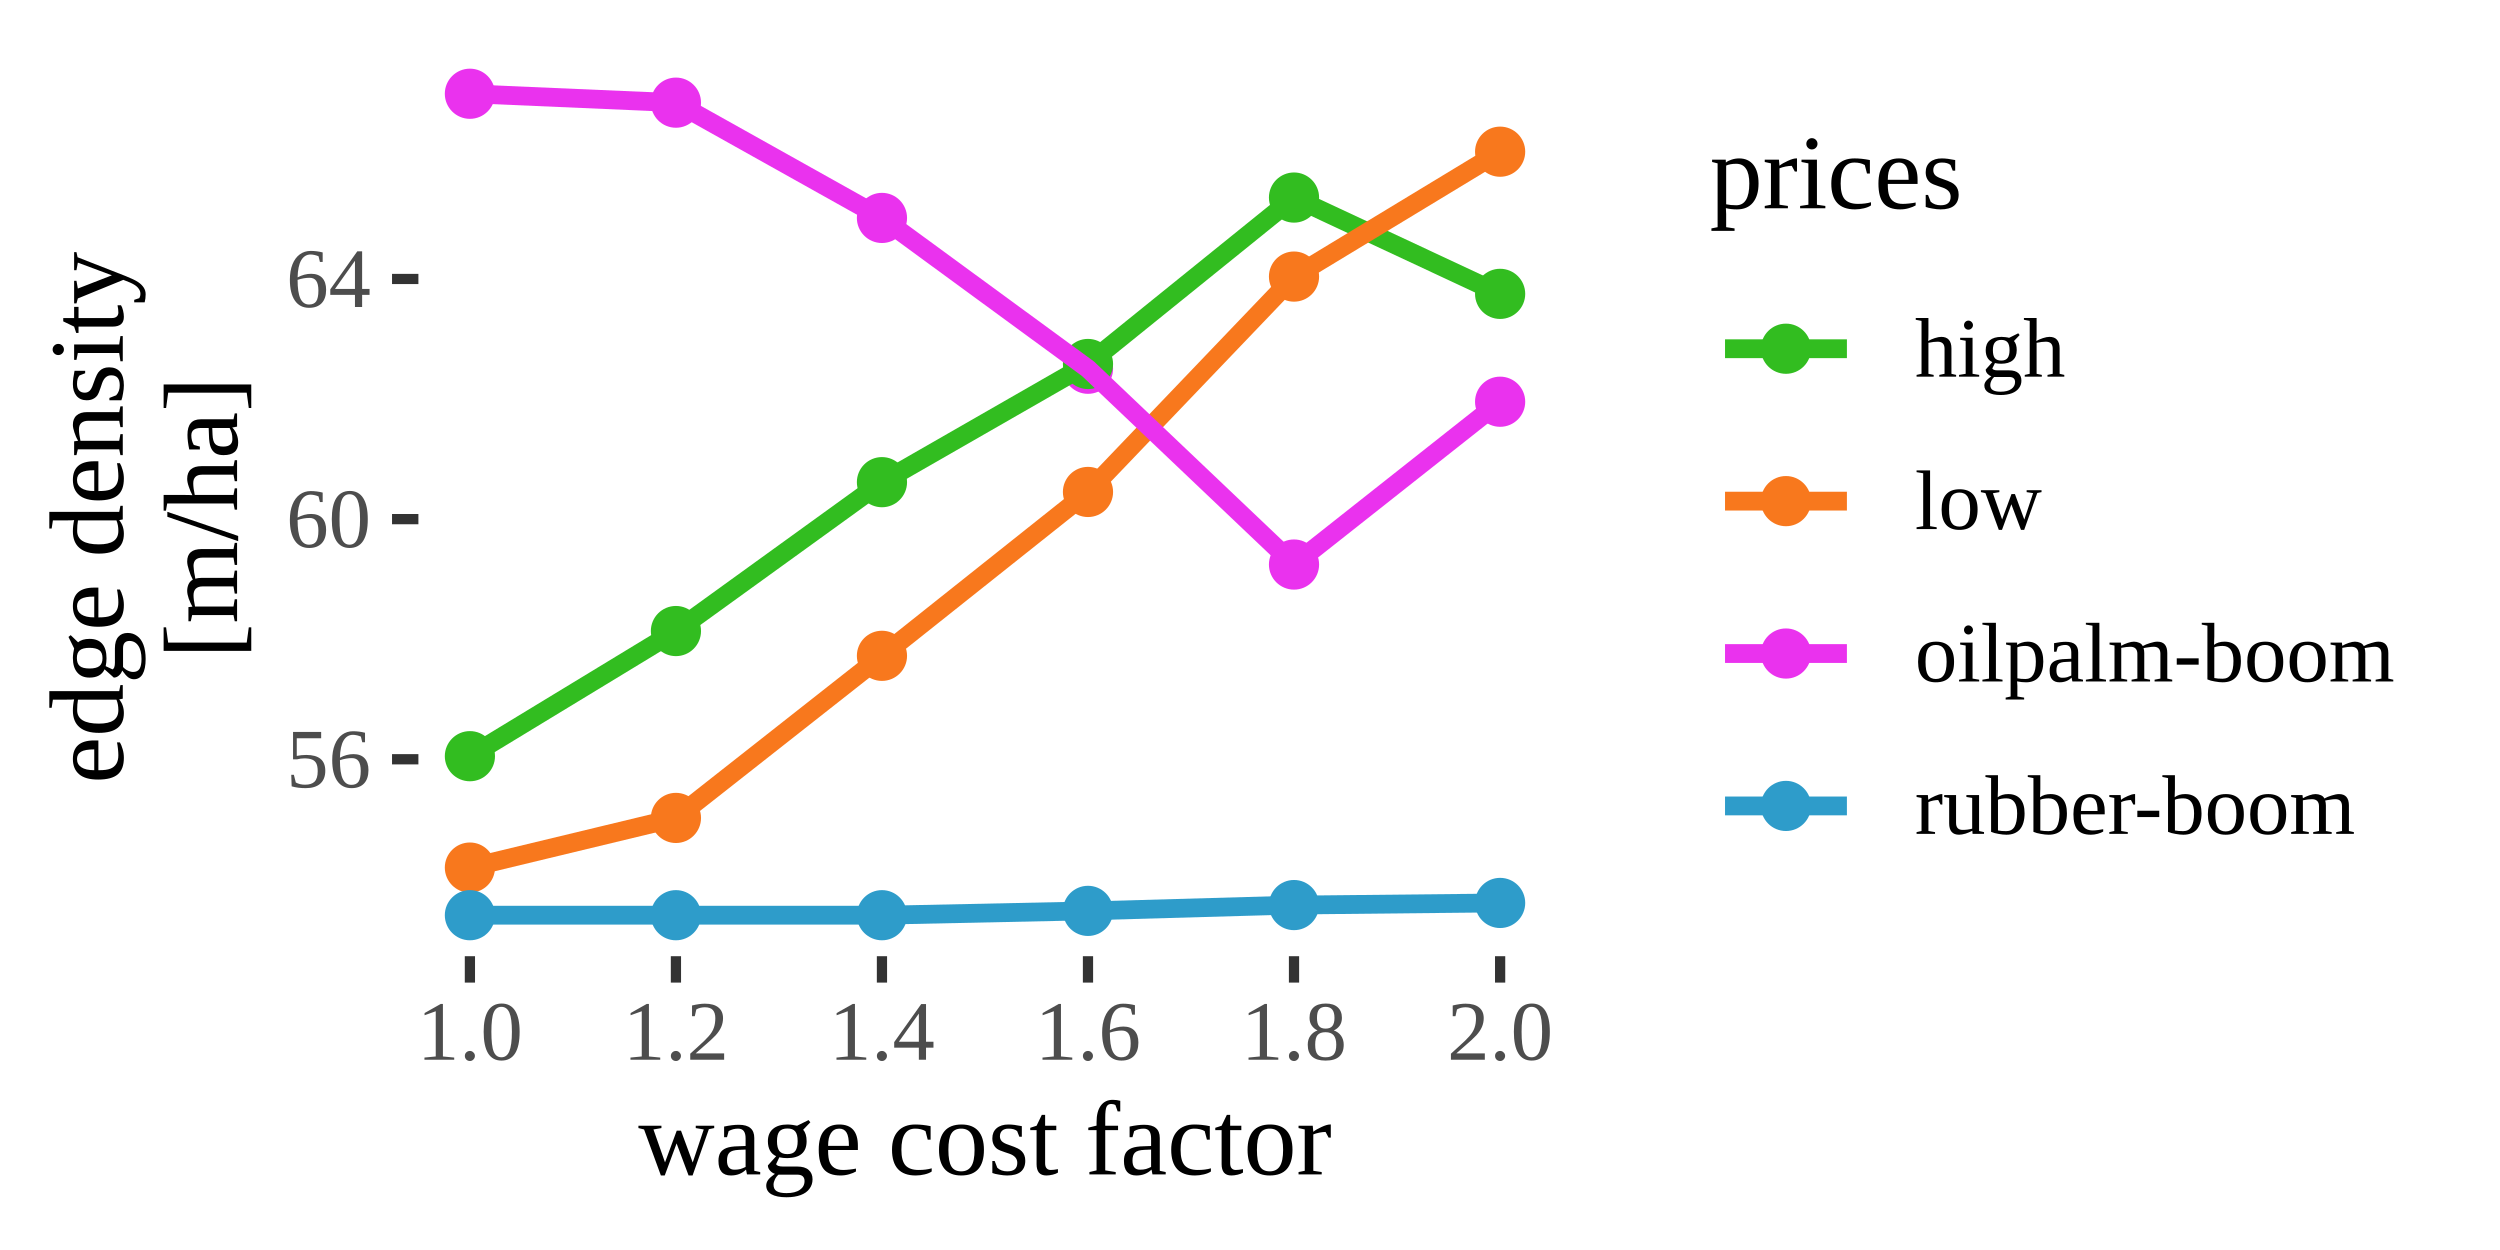
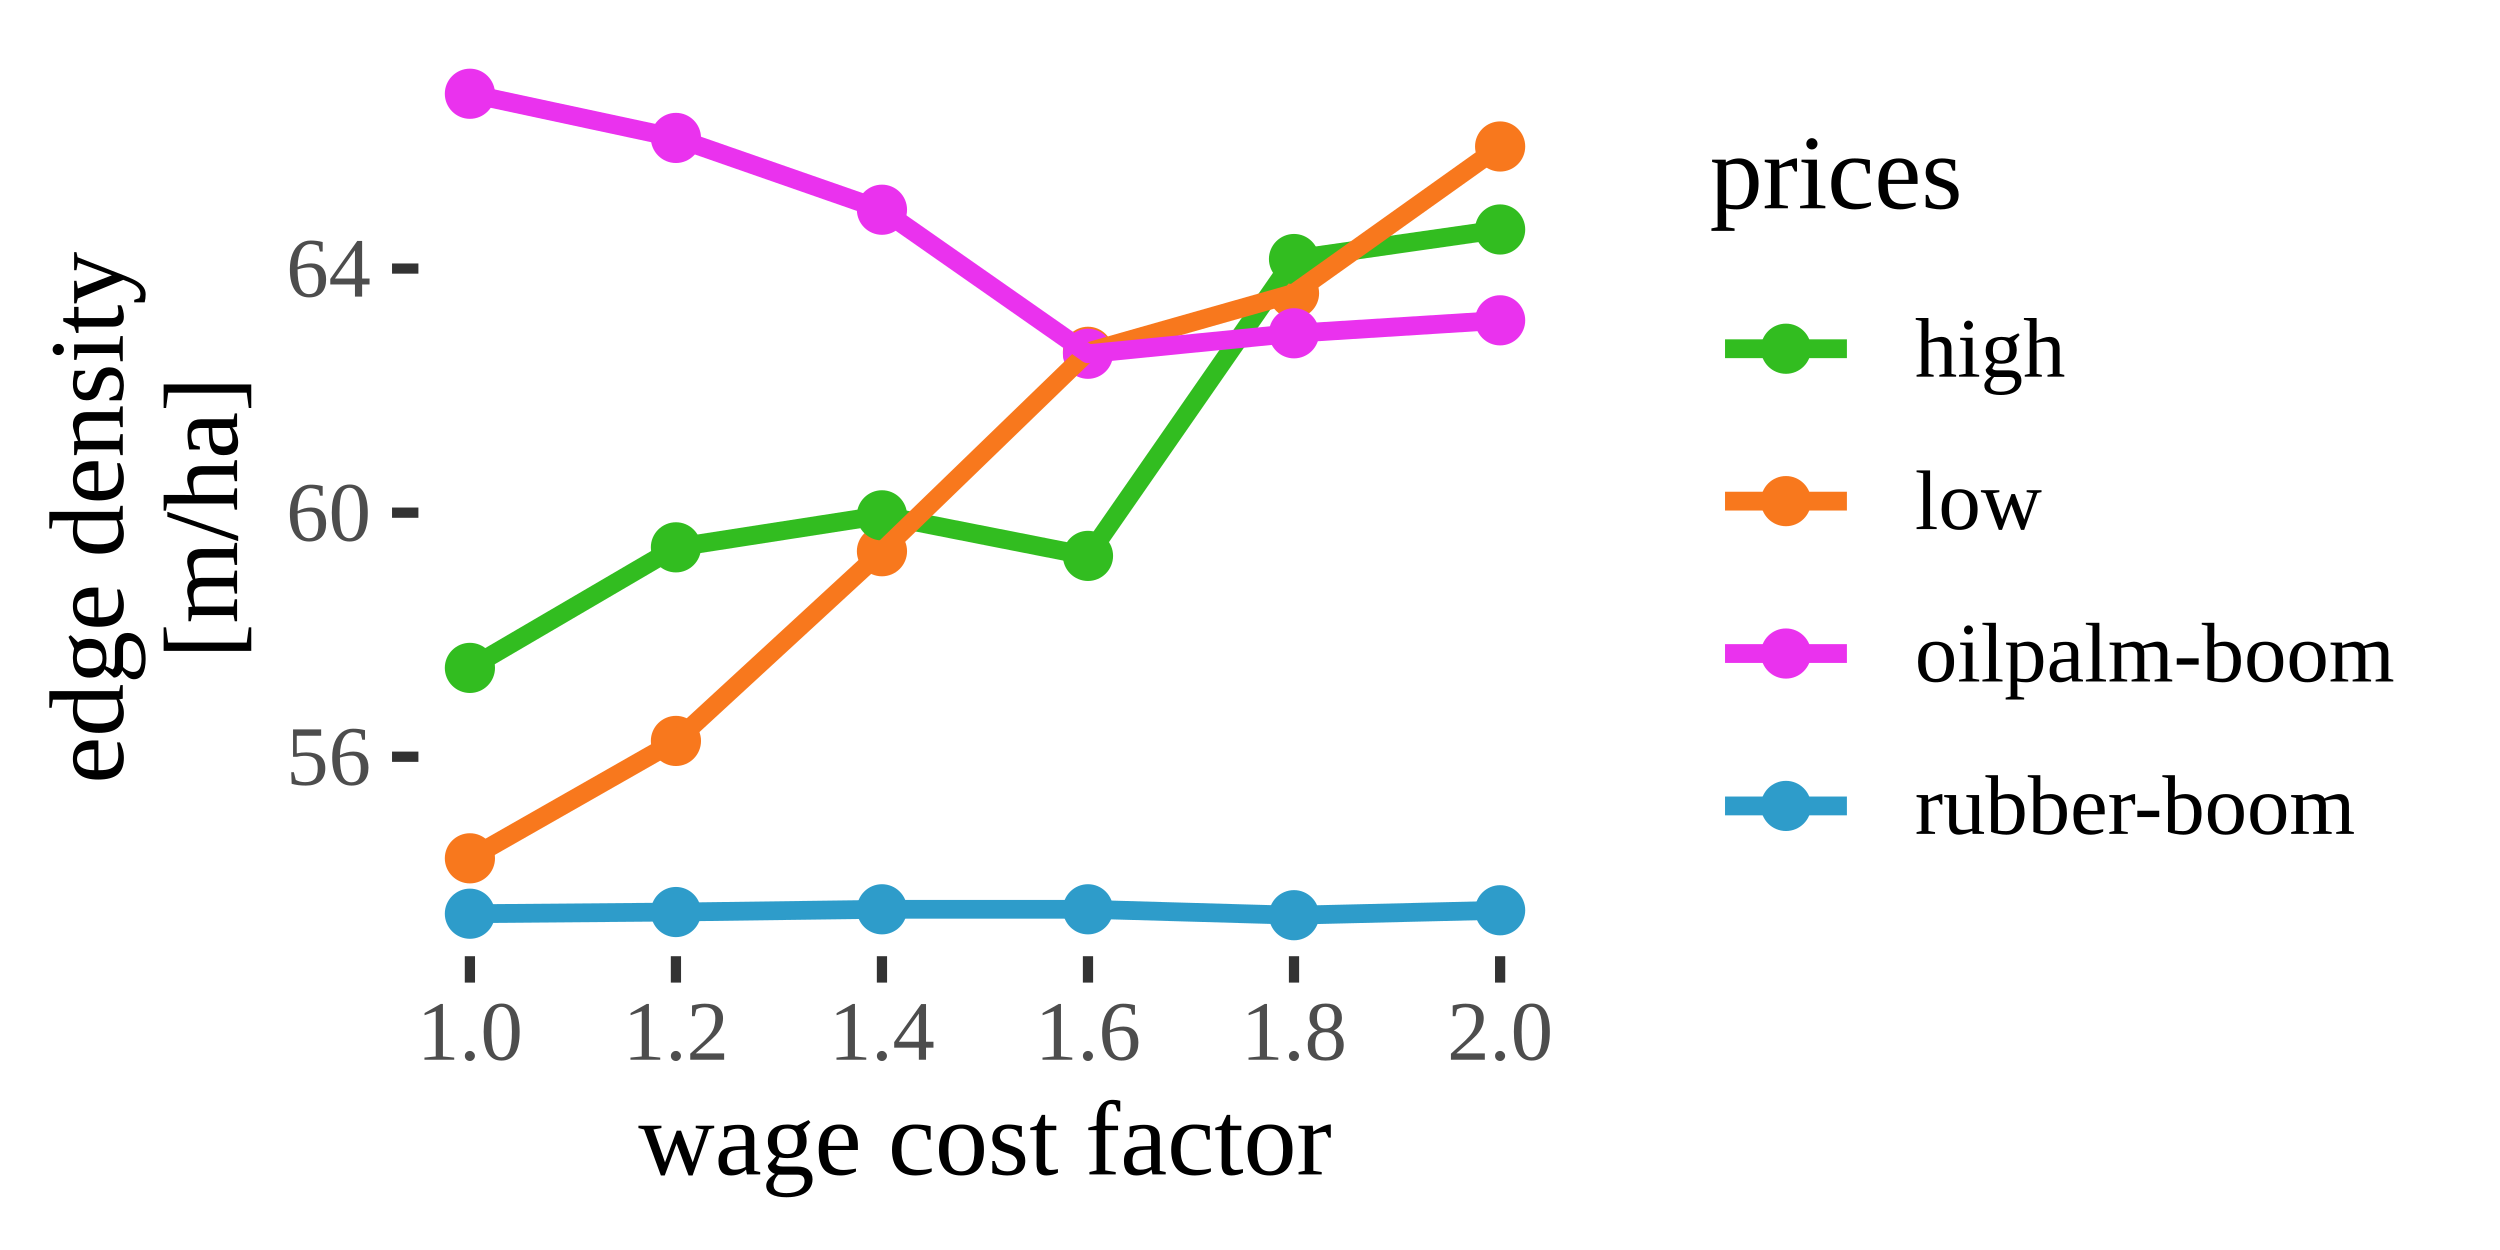
<svg xmlns="http://www.w3.org/2000/svg" viewBox="0 0 283.46 141.73">
  <defs>
    <style type="text/css">
    line, polyline, polygon, path, rect, circle {
      fill: none;
      stroke: #000000;
      stroke-linecap: round;
      stroke-linejoin: round;
      stroke-miterlimit: 10.00;
    }
  </style>
  </defs>
  <rect width="100%" height="100%" style="stroke: none; fill: #FFFFFF;" />
  <defs>
    <clipPath id="cpNDcuNDR8MTc1LjkzfDEwOC40Mnw1Ljk4">
      <rect x="47.44" y="5.98" width="128.48" height="102.45" />
    </clipPath>
  </defs>
-   <circle cx="53.28" cy="98.37" r="2.49" style="stroke-width: 0.71; stroke: #F8781D; fill: #F8781D;" clip-path="url(#cpNDcuNDR8MTc1LjkzfDEwOC40Mnw1Ljk4)" />
-   <circle cx="53.28" cy="103.77" r="2.49" style="stroke-width: 0.71; stroke: #2E9CCA; fill: #2E9CCA;" clip-path="url(#cpNDcuNDR8MTc1LjkzfDEwOC40Mnw1Ljk4)" />
+   <circle cx="53.28" cy="97.32" r="2.49" style="stroke-width: 0.71; stroke: #F8781D; fill: #F8781D;" clip-path="url(#cpNDcuNDR8MTc1LjkzfDEwOC40Mnw1Ljk4)" />
+   <circle cx="53.28" cy="103.60" r="2.49" style="stroke-width: 0.71; stroke: #2E9CCA; fill: #2E9CCA;" clip-path="url(#cpNDcuNDR8MTc1LjkzfDEwOC40Mnw1Ljk4)" />
  <circle cx="53.28" cy="10.63" r="2.49" style="stroke-width: 0.71; stroke: #EA32EE; fill: #EA32EE;" clip-path="url(#cpNDcuNDR8MTc1LjkzfDEwOC40Mnw1Ljk4)" />
-   <circle cx="53.28" cy="85.74" r="2.49" style="stroke-width: 0.71; stroke: #32BD20; fill: #32BD20;" clip-path="url(#cpNDcuNDR8MTc1LjkzfDEwOC40Mnw1Ljk4)" />
-   <circle cx="76.64" cy="92.74" r="2.49" style="stroke-width: 0.71; stroke: #F8781D; fill: #F8781D;" clip-path="url(#cpNDcuNDR8MTc1LjkzfDEwOC40Mnw1Ljk4)" />
-   <circle cx="76.64" cy="103.77" r="2.49" style="stroke-width: 0.71; stroke: #2E9CCA; fill: #2E9CCA;" clip-path="url(#cpNDcuNDR8MTc1LjkzfDEwOC40Mnw1Ljk4)" />
-   <circle cx="76.64" cy="11.64" r="2.49" style="stroke-width: 0.71; stroke: #EA32EE; fill: #EA32EE;" clip-path="url(#cpNDcuNDR8MTc1LjkzfDEwOC40Mnw1Ljk4)" />
-   <circle cx="76.64" cy="71.55" r="2.49" style="stroke-width: 0.71; stroke: #32BD20; fill: #32BD20;" clip-path="url(#cpNDcuNDR8MTc1LjkzfDEwOC40Mnw1Ljk4)" />
-   <circle cx="100.00" cy="74.36" r="2.49" style="stroke-width: 0.71; stroke: #F8781D; fill: #F8781D;" clip-path="url(#cpNDcuNDR8MTc1LjkzfDEwOC40Mnw1Ljk4)" />
-   <circle cx="100.00" cy="103.77" r="2.49" style="stroke-width: 0.71; stroke: #2E9CCA; fill: #2E9CCA;" clip-path="url(#cpNDcuNDR8MTc1LjkzfDEwOC40Mnw1Ljk4)" />
-   <circle cx="100.00" cy="24.71" r="2.49" style="stroke-width: 0.71; stroke: #EA32EE; fill: #EA32EE;" clip-path="url(#cpNDcuNDR8MTc1LjkzfDEwOC40Mnw1Ljk4)" />
-   <circle cx="100.00" cy="54.67" r="2.49" style="stroke-width: 0.71; stroke: #32BD20; fill: #32BD20;" clip-path="url(#cpNDcuNDR8MTc1LjkzfDEwOC40Mnw1Ljk4)" />
-   <circle cx="123.36" cy="55.78" r="2.49" style="stroke-width: 0.71; stroke: #F8781D; fill: #F8781D;" clip-path="url(#cpNDcuNDR8MTc1LjkzfDEwOC40Mnw1Ljk4)" />
-   <circle cx="123.36" cy="103.28" r="2.49" style="stroke-width: 0.71; stroke: #2E9CCA; fill: #2E9CCA;" clip-path="url(#cpNDcuNDR8MTc1LjkzfDEwOC40Mnw1Ljk4)" />
-   <circle cx="123.36" cy="41.81" r="2.49" style="stroke-width: 0.71; stroke: #EA32EE; fill: #EA32EE;" clip-path="url(#cpNDcuNDR8MTc1LjkzfDEwOC40Mnw1Ljk4)" />
-   <circle cx="123.36" cy="41.27" r="2.49" style="stroke-width: 0.71; stroke: #32BD20; fill: #32BD20;" clip-path="url(#cpNDcuNDR8MTc1LjkzfDEwOC40Mnw1Ljk4)" />
-   <circle cx="146.72" cy="31.36" r="2.49" style="stroke-width: 0.71; stroke: #F8781D; fill: #F8781D;" clip-path="url(#cpNDcuNDR8MTc1LjkzfDEwOC40Mnw1Ljk4)" />
-   <circle cx="146.72" cy="102.62" r="2.49" style="stroke-width: 0.71; stroke: #2E9CCA; fill: #2E9CCA;" clip-path="url(#cpNDcuNDR8MTc1LjkzfDEwOC40Mnw1Ljk4)" />
-   <circle cx="146.72" cy="64.01" r="2.49" style="stroke-width: 0.71; stroke: #EA32EE; fill: #EA32EE;" clip-path="url(#cpNDcuNDR8MTc1LjkzfDEwOC40Mnw1Ljk4)" />
-   <circle cx="146.72" cy="22.40" r="2.49" style="stroke-width: 0.71; stroke: #32BD20; fill: #32BD20;" clip-path="url(#cpNDcuNDR8MTc1LjkzfDEwOC40Mnw1Ljk4)" />
-   <circle cx="170.09" cy="17.20" r="2.49" style="stroke-width: 0.71; stroke: #F8781D; fill: #F8781D;" clip-path="url(#cpNDcuNDR8MTc1LjkzfDEwOC40Mnw1Ljk4)" />
-   <circle cx="170.09" cy="102.38" r="2.49" style="stroke-width: 0.71; stroke: #2E9CCA; fill: #2E9CCA;" clip-path="url(#cpNDcuNDR8MTc1LjkzfDEwOC40Mnw1Ljk4)" />
-   <circle cx="170.09" cy="45.55" r="2.49" style="stroke-width: 0.71; stroke: #EA32EE; fill: #EA32EE;" clip-path="url(#cpNDcuNDR8MTc1LjkzfDEwOC40Mnw1Ljk4)" />
-   <circle cx="170.09" cy="33.32" r="2.49" style="stroke-width: 0.71; stroke: #32BD20; fill: #32BD20;" clip-path="url(#cpNDcuNDR8MTc1LjkzfDEwOC40Mnw1Ljk4)" />
-   <polyline points="53.28,85.74 76.64,71.55 100.00,54.67 123.36,41.27 146.72,22.40 170.09,33.32 " style="stroke-width: 2.13; stroke: #32BD20; stroke-linecap: butt;" clip-path="url(#cpNDcuNDR8MTc1LjkzfDEwOC40Mnw1Ljk4)" />
-   <polyline points="53.28,98.37 76.64,92.74 100.00,74.36 123.36,55.78 146.72,31.36 170.09,17.20 " style="stroke-width: 2.13; stroke: #F8781D; stroke-linecap: butt;" clip-path="url(#cpNDcuNDR8MTc1LjkzfDEwOC40Mnw1Ljk4)" />
-   <polyline points="53.28,10.63 76.64,11.64 100.00,24.71 123.36,41.81 146.72,64.01 170.09,45.55 " style="stroke-width: 2.13; stroke: #EA32EE; stroke-linecap: butt;" clip-path="url(#cpNDcuNDR8MTc1LjkzfDEwOC40Mnw1Ljk4)" />
-   <polyline points="53.28,103.77 76.64,103.77 100.00,103.77 123.36,103.28 146.72,102.62 170.09,102.38 " style="stroke-width: 2.13; stroke: #2E9CCA; stroke-linecap: butt;" clip-path="url(#cpNDcuNDR8MTc1LjkzfDEwOC40Mnw1Ljk4)" />
+   <circle cx="53.28" cy="75.73" r="2.49" style="stroke-width: 0.71; stroke: #32BD20; fill: #32BD20;" clip-path="url(#cpNDcuNDR8MTc1LjkzfDEwOC40Mnw1Ljk4)" />
+   <circle cx="76.64" cy="84.01" r="2.49" style="stroke-width: 0.71; stroke: #F8781D; fill: #F8781D;" clip-path="url(#cpNDcuNDR8MTc1LjkzfDEwOC40Mnw1Ljk4)" />
+   <circle cx="76.64" cy="103.41" r="2.49" style="stroke-width: 0.71; stroke: #2E9CCA; fill: #2E9CCA;" clip-path="url(#cpNDcuNDR8MTc1LjkzfDEwOC40Mnw1Ljk4)" />
+   <circle cx="76.64" cy="15.64" r="2.49" style="stroke-width: 0.71; stroke: #EA32EE; fill: #EA32EE;" clip-path="url(#cpNDcuNDR8MTc1LjkzfDEwOC40Mnw1Ljk4)" />
+   <circle cx="76.64" cy="62.06" r="2.49" style="stroke-width: 0.71; stroke: #32BD20; fill: #32BD20;" clip-path="url(#cpNDcuNDR8MTc1LjkzfDEwOC40Mnw1Ljk4)" />
+   <circle cx="100.00" cy="62.50" r="2.49" style="stroke-width: 0.71; stroke: #F8781D; fill: #F8781D;" clip-path="url(#cpNDcuNDR8MTc1LjkzfDEwOC40Mnw1Ljk4)" />
+   <circle cx="100.00" cy="103.10" r="2.49" style="stroke-width: 0.71; stroke: #2E9CCA; fill: #2E9CCA;" clip-path="url(#cpNDcuNDR8MTc1LjkzfDEwOC40Mnw1Ljk4)" />
+   <circle cx="100.00" cy="23.78" r="2.49" style="stroke-width: 0.71; stroke: #EA32EE; fill: #EA32EE;" clip-path="url(#cpNDcuNDR8MTc1LjkzfDEwOC40Mnw1Ljk4)" />
+   <circle cx="100.00" cy="58.43" r="2.49" style="stroke-width: 0.71; stroke: #32BD20; fill: #32BD20;" clip-path="url(#cpNDcuNDR8MTc1LjkzfDEwOC40Mnw1Ljk4)" />
+   <circle cx="123.36" cy="39.89" r="2.49" style="stroke-width: 0.71; stroke: #F8781D; fill: #F8781D;" clip-path="url(#cpNDcuNDR8MTc1LjkzfDEwOC40Mnw1Ljk4)" />
+   <circle cx="123.36" cy="103.10" r="2.49" style="stroke-width: 0.71; stroke: #2E9CCA; fill: #2E9CCA;" clip-path="url(#cpNDcuNDR8MTc1LjkzfDEwOC40Mnw1Ljk4)" />
+   <circle cx="123.36" cy="40.11" r="2.49" style="stroke-width: 0.71; stroke: #EA32EE; fill: #EA32EE;" clip-path="url(#cpNDcuNDR8MTc1LjkzfDEwOC40Mnw1Ljk4)" />
+   <circle cx="123.36" cy="63.03" r="2.49" style="stroke-width: 0.71; stroke: #32BD20; fill: #32BD20;" clip-path="url(#cpNDcuNDR8MTc1LjkzfDEwOC40Mnw1Ljk4)" />
+   <circle cx="146.72" cy="33.25" r="2.49" style="stroke-width: 0.71; stroke: #F8781D; fill: #F8781D;" clip-path="url(#cpNDcuNDR8MTc1LjkzfDEwOC40Mnw1Ljk4)" />
+   <circle cx="146.72" cy="103.77" r="2.49" style="stroke-width: 0.71; stroke: #2E9CCA; fill: #2E9CCA;" clip-path="url(#cpNDcuNDR8MTc1LjkzfDEwOC40Mnw1Ljk4)" />
+   <circle cx="146.72" cy="37.79" r="2.49" style="stroke-width: 0.71; stroke: #EA32EE; fill: #EA32EE;" clip-path="url(#cpNDcuNDR8MTc1LjkzfDEwOC40Mnw1Ljk4)" />
+   <circle cx="146.72" cy="29.37" r="2.49" style="stroke-width: 0.71; stroke: #32BD20; fill: #32BD20;" clip-path="url(#cpNDcuNDR8MTc1LjkzfDEwOC40Mnw1Ljk4)" />
+   <circle cx="170.09" cy="16.61" r="2.49" style="stroke-width: 0.71; stroke: #F8781D; fill: #F8781D;" clip-path="url(#cpNDcuNDR8MTc1LjkzfDEwOC40Mnw1Ljk4)" />
+   <circle cx="170.09" cy="103.21" r="2.49" style="stroke-width: 0.71; stroke: #2E9CCA; fill: #2E9CCA;" clip-path="url(#cpNDcuNDR8MTc1LjkzfDEwOC40Mnw1Ljk4)" />
+   <circle cx="170.09" cy="36.32" r="2.49" style="stroke-width: 0.71; stroke: #EA32EE; fill: #EA32EE;" clip-path="url(#cpNDcuNDR8MTc1LjkzfDEwOC40Mnw1Ljk4)" />
+   <circle cx="170.09" cy="26.02" r="2.49" style="stroke-width: 0.71; stroke: #32BD20; fill: #32BD20;" clip-path="url(#cpNDcuNDR8MTc1LjkzfDEwOC40Mnw1Ljk4)" />
+   <polyline points="53.28,75.73 76.64,62.06 100.00,58.43 123.36,63.03 146.72,29.37 170.09,26.02 " style="stroke-width: 2.13; stroke: #32BD20; stroke-linecap: butt;" clip-path="url(#cpNDcuNDR8MTc1LjkzfDEwOC40Mnw1Ljk4)" />
+   <polyline points="53.28,97.32 76.64,84.01 100.00,62.50 123.36,39.89 146.72,33.25 170.09,16.61 " style="stroke-width: 2.13; stroke: #F8781D; stroke-linecap: butt;" clip-path="url(#cpNDcuNDR8MTc1LjkzfDEwOC40Mnw1Ljk4)" />
+   <polyline points="53.28,10.63 76.64,15.64 100.00,23.78 123.36,40.11 146.72,37.79 170.09,36.32 " style="stroke-width: 2.13; stroke: #EA32EE; stroke-linecap: butt;" clip-path="url(#cpNDcuNDR8MTc1LjkzfDEwOC40Mnw1Ljk4)" />
+   <polyline points="53.28,103.60 76.64,103.41 100.00,103.10 123.36,103.10 146.72,103.77 170.09,103.21 " style="stroke-width: 2.13; stroke: #2E9CCA; stroke-linecap: butt;" clip-path="url(#cpNDcuNDR8MTc1LjkzfDEwOC40Mnw1Ljk4)" />
  <defs>
    <clipPath id="cpMC4wMHwyODMuNDZ8MTQxLjczfDAuMDA=">
      <rect x="0.00" y="0.00" width="283.46" height="141.73" />
    </clipPath>
  </defs>
  <g clip-path="url(#cpMC4wMHwyODMuNDZ8MTQxLjczfDAuMDA=)">
-     <text x="32.46" y="89.27" style="font-size: 9.60px; fill: #4D4D4D; font-family: Times New Roman;" textLength="9.60px" lengthAdjust="spacingAndGlyphs">56</text>
+     <text x="32.46" y="88.98" style="font-size: 9.60px; fill: #4D4D4D; font-family: Times New Roman;" textLength="9.60px" lengthAdjust="spacingAndGlyphs">56</text>
  </g>
  <g clip-path="url(#cpMC4wMHwyODMuNDZ8MTQxLjczfDAuMDA=)">
-     <text x="32.46" y="62.04" style="font-size: 9.60px; fill: #4D4D4D; font-family: Times New Roman;" textLength="9.60px" lengthAdjust="spacingAndGlyphs">60</text>
+     <text x="32.46" y="61.31" style="font-size: 9.60px; fill: #4D4D4D; font-family: Times New Roman;" textLength="9.60px" lengthAdjust="spacingAndGlyphs">60</text>
  </g>
  <g clip-path="url(#cpMC4wMHwyODMuNDZ8MTQxLjczfDAuMDA=)">
-     <text x="32.46" y="34.81" style="font-size: 9.60px; fill: #4D4D4D; font-family: Times New Roman;" textLength="9.60px" lengthAdjust="spacingAndGlyphs">64</text>
+     <text x="32.46" y="33.63" style="font-size: 9.60px; fill: #4D4D4D; font-family: Times New Roman;" textLength="9.60px" lengthAdjust="spacingAndGlyphs">64</text>
  </g>
-   <polyline points="44.45,86.09 47.44,86.09 " style="stroke-width: 1.16; stroke: #333333; stroke-linecap: butt;" clip-path="url(#cpMC4wMHwyODMuNDZ8MTQxLjczfDAuMDA=)" />
-   <polyline points="44.45,58.86 47.44,58.86 " style="stroke-width: 1.16; stroke: #333333; stroke-linecap: butt;" clip-path="url(#cpMC4wMHwyODMuNDZ8MTQxLjczfDAuMDA=)" />
-   <polyline points="44.45,31.63 47.44,31.63 " style="stroke-width: 1.16; stroke: #333333; stroke-linecap: butt;" clip-path="url(#cpMC4wMHwyODMuNDZ8MTQxLjczfDAuMDA=)" />
+   <polyline points="44.45,85.80 47.44,85.80 " style="stroke-width: 1.16; stroke: #333333; stroke-linecap: butt;" clip-path="url(#cpMC4wMHwyODMuNDZ8MTQxLjczfDAuMDA=)" />
+   <polyline points="44.45,58.13 47.44,58.13 " style="stroke-width: 1.16; stroke: #333333; stroke-linecap: butt;" clip-path="url(#cpMC4wMHwyODMuNDZ8MTQxLjczfDAuMDA=)" />
+   <polyline points="44.45,30.45 47.44,30.45 " style="stroke-width: 1.16; stroke: #333333; stroke-linecap: butt;" clip-path="url(#cpMC4wMHwyODMuNDZ8MTQxLjczfDAuMDA=)" />
  <polyline points="53.28,111.41 53.28,108.42 " style="stroke-width: 1.16; stroke: #333333; stroke-linecap: butt;" clip-path="url(#cpMC4wMHwyODMuNDZ8MTQxLjczfDAuMDA=)" />
  <polyline points="76.64,111.41 76.64,108.42 " style="stroke-width: 1.16; stroke: #333333; stroke-linecap: butt;" clip-path="url(#cpMC4wMHwyODMuNDZ8MTQxLjczfDAuMDA=)" />
  <polyline points="100.00,111.41 100.00,108.42 " style="stroke-width: 1.16; stroke: #333333; stroke-linecap: butt;" clip-path="url(#cpMC4wMHwyODMuNDZ8MTQxLjczfDAuMDA=)" />
  <polyline points="123.36,111.41 123.36,108.42 " style="stroke-width: 1.16; stroke: #333333; stroke-linecap: butt;" clip-path="url(#cpMC4wMHwyODMuNDZ8MTQxLjczfDAuMDA=)" />
  <polyline points="146.72,111.41 146.72,108.42 " style="stroke-width: 1.16; stroke: #333333; stroke-linecap: butt;" clip-path="url(#cpMC4wMHwyODMuNDZ8MTQxLjczfDAuMDA=)" />
  <polyline points="170.09,111.41 170.09,108.42 " style="stroke-width: 1.16; stroke: #333333; stroke-linecap: butt;" clip-path="url(#cpMC4wMHwyODMuNDZ8MTQxLjczfDAuMDA=)" />
  <g clip-path="url(#cpMC4wMHwyODMuNDZ8MTQxLjczfDAuMDA=)">
    <text x="47.28" y="120.16" style="font-size: 9.60px; fill: #4D4D4D; font-family: Times New Roman;" textLength="12.00px" lengthAdjust="spacingAndGlyphs">1.0</text>
  </g>
  <g clip-path="url(#cpMC4wMHwyODMuNDZ8MTQxLjczfDAuMDA=)">
    <text x="70.64" y="120.16" style="font-size: 9.60px; fill: #4D4D4D; font-family: Times New Roman;" textLength="12.00px" lengthAdjust="spacingAndGlyphs">1.2</text>
  </g>
  <g clip-path="url(#cpMC4wMHwyODMuNDZ8MTQxLjczfDAuMDA=)">
    <text x="94.00" y="120.16" style="font-size: 9.60px; fill: #4D4D4D; font-family: Times New Roman;" textLength="12.00px" lengthAdjust="spacingAndGlyphs">1.4</text>
  </g>
  <g clip-path="url(#cpMC4wMHwyODMuNDZ8MTQxLjczfDAuMDA=)">
    <text x="117.36" y="120.16" style="font-size: 9.60px; fill: #4D4D4D; font-family: Times New Roman;" textLength="12.00px" lengthAdjust="spacingAndGlyphs">1.6</text>
  </g>
  <g clip-path="url(#cpMC4wMHwyODMuNDZ8MTQxLjczfDAuMDA=)">
    <text x="140.72" y="120.16" style="font-size: 9.60px; fill: #4D4D4D; font-family: Times New Roman;" textLength="12.00px" lengthAdjust="spacingAndGlyphs">1.8</text>
  </g>
  <g clip-path="url(#cpMC4wMHwyODMuNDZ8MTQxLjczfDAuMDA=)">
    <text x="164.09" y="120.16" style="font-size: 9.60px; fill: #4D4D4D; font-family: Times New Roman;" textLength="12.00px" lengthAdjust="spacingAndGlyphs">2.0</text>
  </g>
  <g clip-path="url(#cpMC4wMHwyODMuNDZ8MTQxLjczfDAuMDA=)">
    <text x="72.37" y="133.16" style="font-size: 12.00px; font-family: Times New Roman;" textLength="78.63px" lengthAdjust="spacingAndGlyphs">wage cost factor</text>
  </g>
  <g clip-path="url(#cpMC4wMHwyODMuNDZ8MTQxLjczfDAuMDA=)">
    <text transform="translate(13.92,88.86) rotate(-90)" style="font-size: 12.00px; font-family: Times New Roman;" textLength="63.32px" lengthAdjust="spacingAndGlyphs">edge density </text>
  </g>
  <g clip-path="url(#cpMC4wMHwyODMuNDZ8MTQxLjczfDAuMDA=)">
    <text transform="translate(26.88,74.69) rotate(-90)" style="font-size: 12.00px; font-family: Times New Roman;" textLength="34.99px" lengthAdjust="spacingAndGlyphs"> [m/ha]</text>
  </g>
  <g clip-path="url(#cpMC4wMHwyODMuNDZ8MTQxLjczfDAuMDA=)">
    <text x="193.86" y="23.62" style="font-size: 12.00px; font-family: Times New Roman;" textLength="28.65px" lengthAdjust="spacingAndGlyphs">prices</text>
  </g>
  <circle cx="202.50" cy="39.54" r="2.49" style="stroke-width: 0.71; stroke: #32BD20; fill: #32BD20;" clip-path="url(#cpMC4wMHwyODMuNDZ8MTQxLjczfDAuMDA=)" />
  <line x1="195.59" y1="39.54" x2="209.41" y2="39.54" style="stroke-width: 2.13; stroke: #32BD20; stroke-linecap: butt;" clip-path="url(#cpMC4wMHwyODMuNDZ8MTQxLjczfDAuMDA=)" />
  <circle cx="202.50" cy="56.82" r="2.49" style="stroke-width: 0.71; stroke: #F8781D; fill: #F8781D;" clip-path="url(#cpMC4wMHwyODMuNDZ8MTQxLjczfDAuMDA=)" />
  <line x1="195.59" y1="56.82" x2="209.41" y2="56.82" style="stroke-width: 2.13; stroke: #F8781D; stroke-linecap: butt;" clip-path="url(#cpMC4wMHwyODMuNDZ8MTQxLjczfDAuMDA=)" />
  <circle cx="202.50" cy="74.10" r="2.49" style="stroke-width: 0.71; stroke: #EA32EE; fill: #EA32EE;" clip-path="url(#cpMC4wMHwyODMuNDZ8MTQxLjczfDAuMDA=)" />
  <line x1="195.59" y1="74.10" x2="209.41" y2="74.10" style="stroke-width: 2.13; stroke: #EA32EE; stroke-linecap: butt;" clip-path="url(#cpMC4wMHwyODMuNDZ8MTQxLjczfDAuMDA=)" />
  <circle cx="202.50" cy="91.38" r="2.49" style="stroke-width: 0.71; stroke: #2E9CCA; fill: #2E9CCA;" clip-path="url(#cpMC4wMHwyODMuNDZ8MTQxLjczfDAuMDA=)" />
  <line x1="195.59" y1="91.38" x2="209.41" y2="91.38" style="stroke-width: 2.13; stroke: #2E9CCA; stroke-linecap: butt;" clip-path="url(#cpMC4wMHwyODMuNDZ8MTQxLjczfDAuMDA=)" />
  <g clip-path="url(#cpMC4wMHwyODMuNDZ8MTQxLjczfDAuMDA=)">
    <text x="217.12" y="42.71" style="font-size: 9.60px; font-family: Times New Roman;" textLength="17.07px" lengthAdjust="spacingAndGlyphs">high</text>
  </g>
  <g clip-path="url(#cpMC4wMHwyODMuNDZ8MTQxLjczfDAuMDA=)">
    <text x="217.12" y="59.99" style="font-size: 9.60px; font-family: Times New Roman;" textLength="14.40px" lengthAdjust="spacingAndGlyphs">low</text>
  </g>
  <g clip-path="url(#cpMC4wMHwyODMuNDZ8MTQxLjczfDAuMDA=)">
    <text x="217.12" y="77.27" style="font-size: 9.60px; font-family: Times New Roman;" textLength="54.39px" lengthAdjust="spacingAndGlyphs">oilpalm-boom</text>
  </g>
  <g clip-path="url(#cpMC4wMHwyODMuNDZ8MTQxLjczfDAuMDA=)">
    <text x="217.12" y="94.55" style="font-size: 9.60px; font-family: Times New Roman;" textLength="50.12px" lengthAdjust="spacingAndGlyphs">rubber-boom</text>
  </g>
</svg>
